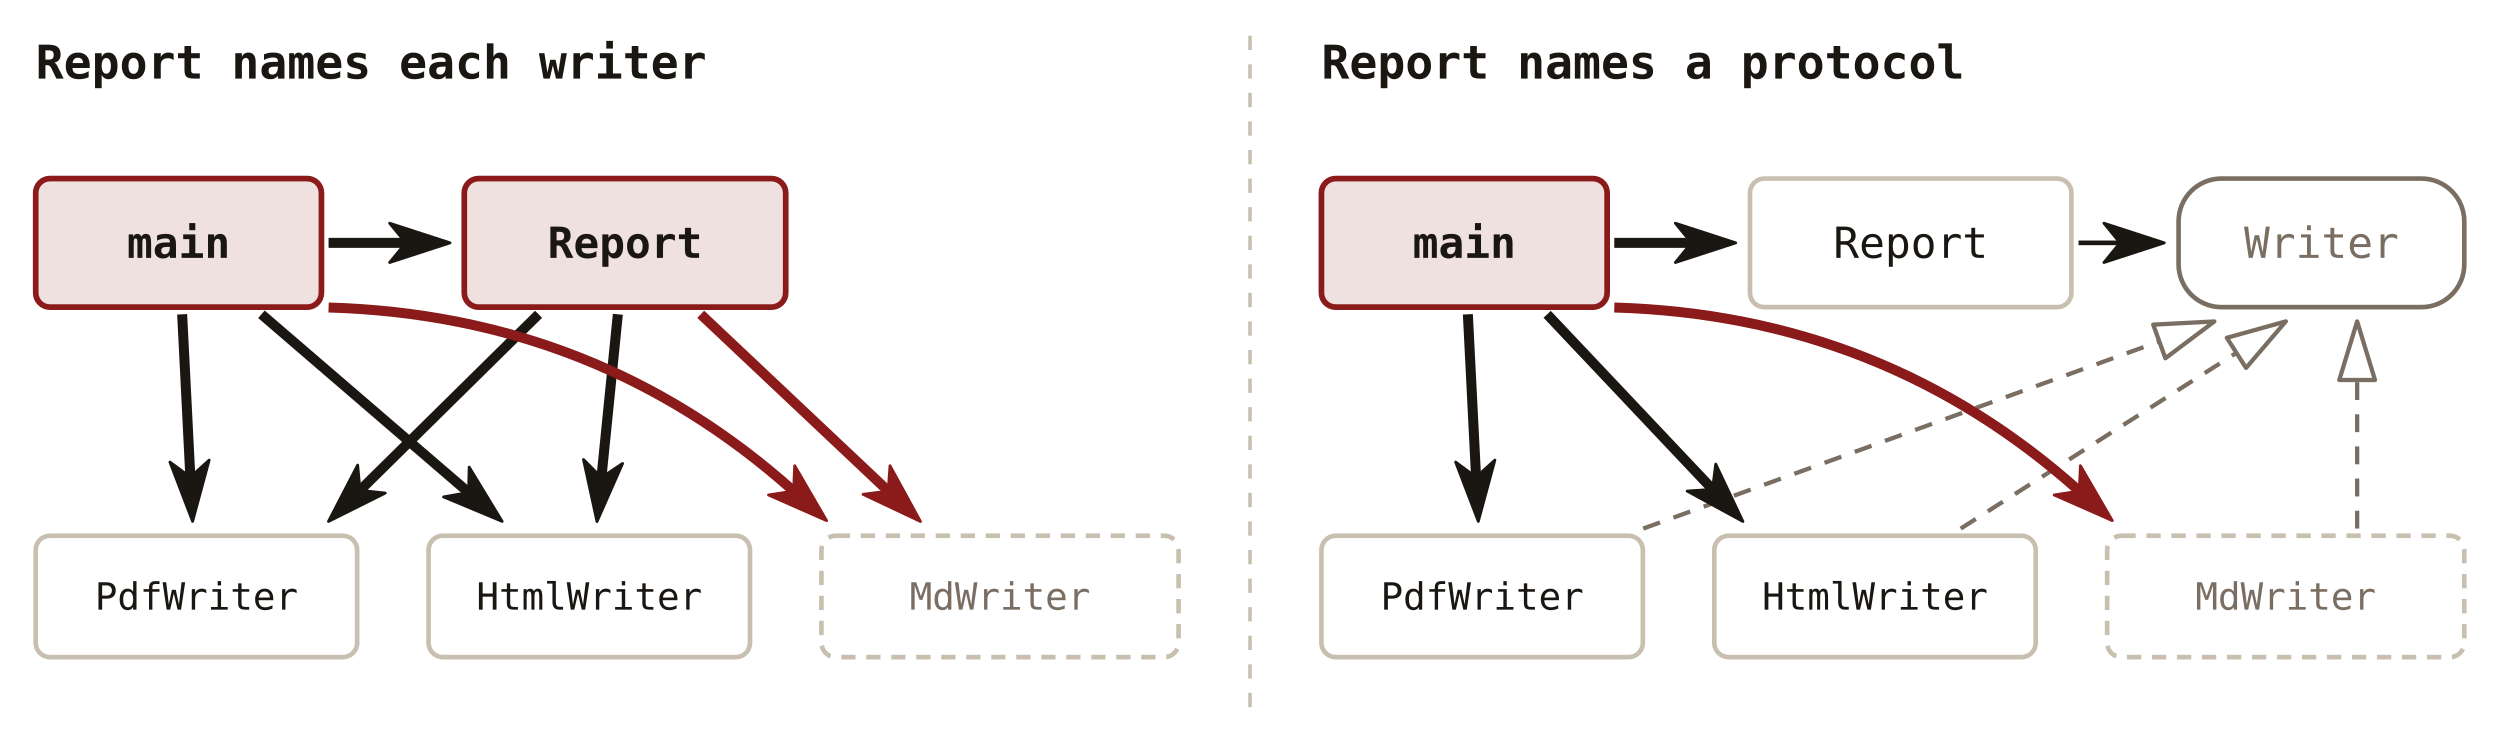
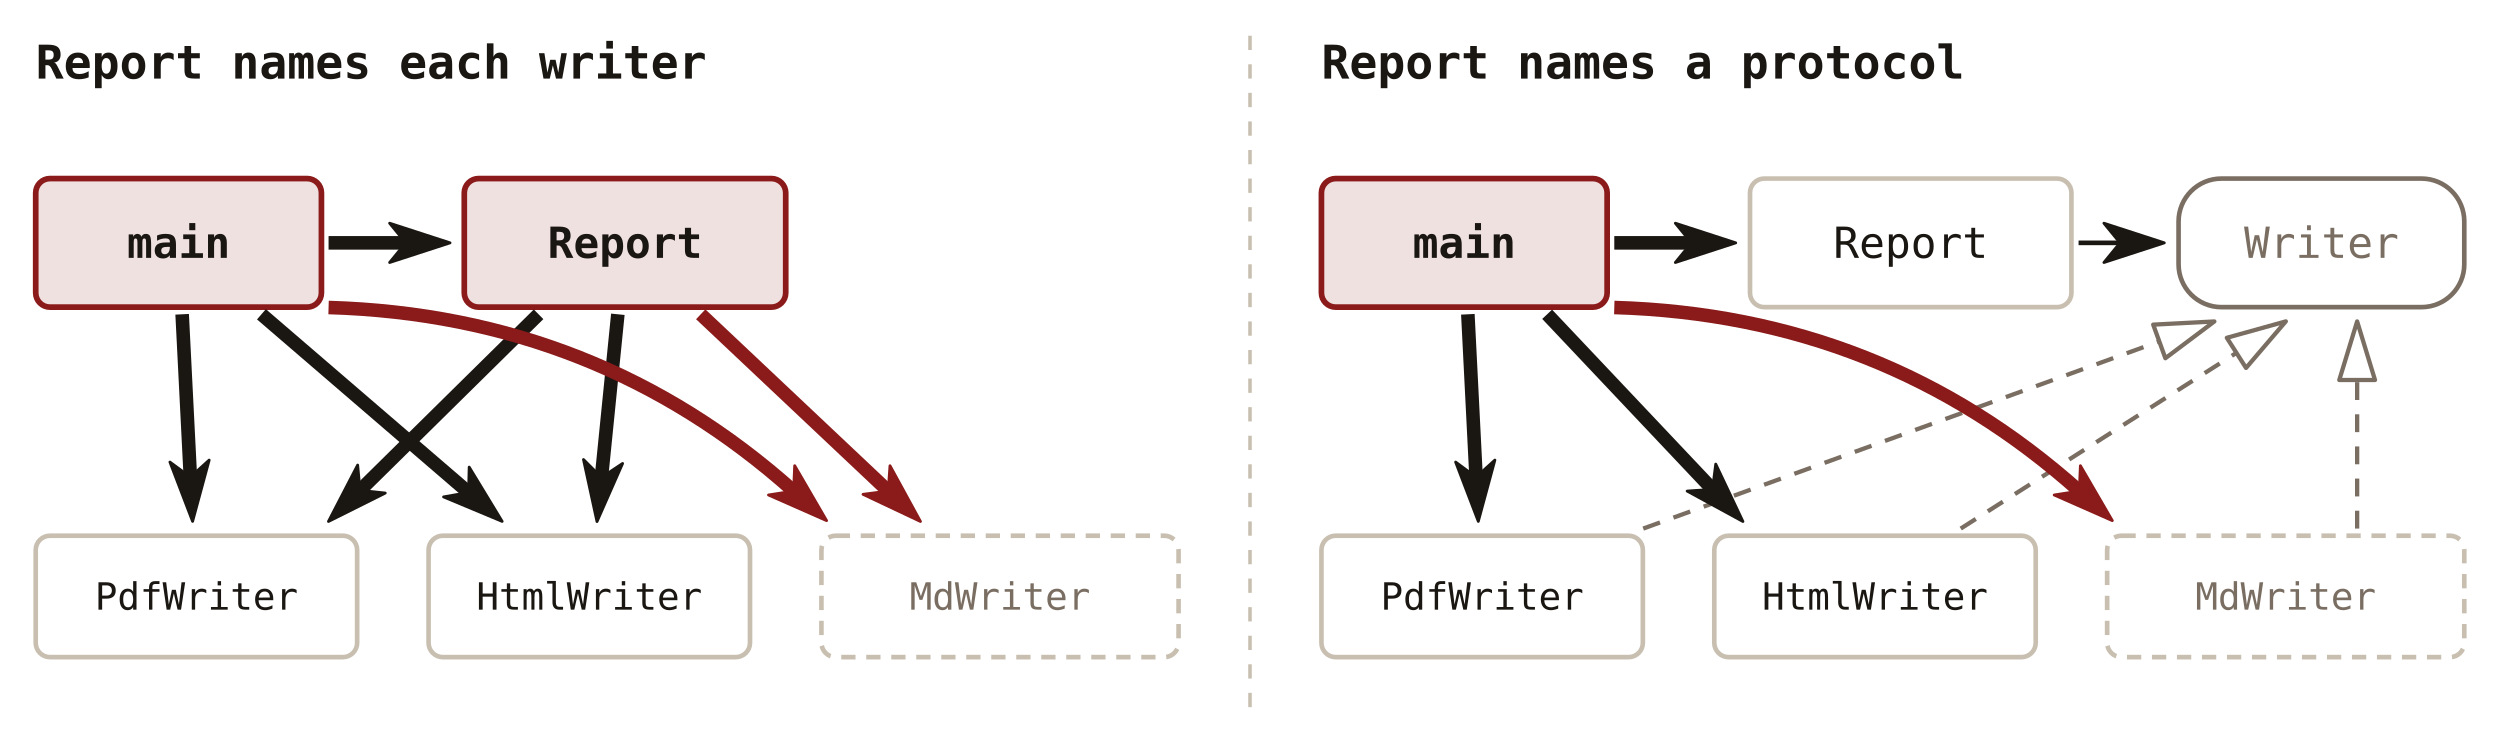
<svg xmlns="http://www.w3.org/2000/svg" viewBox="0 0 700 208" font-family="'JetBrains Mono', Consolas, monospace">
  <defs>
    <marker id="rc-solid" viewBox="0 0 18 12" refX="5" refY="6" markerWidth="18" markerHeight="12" orient="auto" markerUnits="userSpaceOnUse">
      <path d="M0.5,0.5 L17.4,6 L0.5,11.5 L5,6 Z" fill="#1a1612" stroke="#1a1612" stroke-width="0.8" stroke-linejoin="round" />
    </marker>
    <marker id="rc-solid-red" viewBox="0 0 18 12" refX="5" refY="6" markerWidth="18" markerHeight="12" orient="auto" markerUnits="userSpaceOnUse">
      <path d="M0.5,0.5 L17.4,6 L0.5,11.5 L5,6 Z" fill="#8b1a1a" stroke="#8b1a1a" stroke-width="0.8" stroke-linejoin="round" />
    </marker>
    <marker id="rc-hollow-muted" viewBox="0 0 18 12" refX="1" refY="6" markerWidth="18" markerHeight="12" orient="auto" markerUnits="userSpaceOnUse">
      <path d="M1,1 L17.4,6 L1,11 Z" fill="none" stroke="#7a6e62" stroke-width="1.2" stroke-linejoin="round" />
    </marker>
  </defs>
  <text x="10" y="22" font-size="13" font-weight="bold" fill="#1a1612" text-anchor="start">Report names each writer</text>
  <rect x="10" y="50" width="80" height="36" fill="#8b1a1a" fill-opacity="0.13" rx="4" />
  <rect x="10" y="50" width="80" height="36" fill="none" stroke="#8b1a1a" stroke-width="1.6" rx="4" />
  <text x="50.0" y="72.2" font-size="12" font-weight="bold" fill="#1a1612" text-anchor="middle">main</text>
  <rect x="130" y="50" width="90" height="36" fill="#8b1a1a" fill-opacity="0.13" rx="4" />
  <rect x="130" y="50" width="90" height="36" fill="none" stroke="#8b1a1a" stroke-width="1.6" rx="4" />
  <text x="175.0" y="72.2" font-size="12" font-weight="bold" fill="#1a1612" text-anchor="middle">Report</text>
  <rect x="10" y="150" width="90" height="34" fill="none" stroke="#c8bfb0" stroke-width="1.3" rx="4" />
  <text x="55.0" y="170.7" font-size="10.5" fill="#1a1612" text-anchor="middle">PdfWriter</text>
  <rect x="120" y="150" width="90" height="34" fill="none" stroke="#c8bfb0" stroke-width="1.3" rx="4" />
  <text x="165.0" y="170.7" font-size="10.5" fill="#1a1612" text-anchor="middle">HtmlWriter</text>
  <rect x="230" y="150" width="100" height="34" fill="none" stroke="#c8bfb0" stroke-width="1.3" rx="4" stroke-dasharray="4,3" />
  <text x="280.0" y="170.7" font-size="10.5" fill="#7a6e62" text-anchor="middle">MdWriter</text>
-   <line x1="92.0" y1="68.0" x2="113.6" y2="68" stroke="#1a1612" stroke-width="2.8" marker-end="url(#rc-solid)" />
-   <line x1="150.8" y1="88" x2="100.8" y2="137.3" stroke="#1a1612" stroke-width="2.8" marker-end="url(#rc-solid)" />
-   <line x1="173.0" y1="88.0" x2="168.4" y2="133.7" stroke="#1a1612" stroke-width="2.8" marker-end="url(#rc-solid)" />
-   <line x1="196.2" y1="88.0" x2="248.7" y2="137.5" stroke="#8b1a1a" stroke-width="2.8" marker-end="url(#rc-solid-red)" />
-   <line x1="51.0" y1="88.0" x2="53.3" y2="133.6" stroke="#1a1612" stroke-width="2.8" marker-end="url(#rc-solid)" />
-   <line x1="73.2" y1="88.0" x2="131.2" y2="137.9" stroke="#1a1612" stroke-width="2.8" marker-end="url(#rc-solid)" />
-   <path d="M92,86.1 Q167.2,88.3 222.2,137.5" fill="none" stroke="#8b1a1a" stroke-width="2.8" marker-end="url(#rc-solid-red)" />
+   <line x1="92.0" y1="68.0" x2="113.6" y2="68" stroke="#1a1612" stroke-width="3.8" marker-end="url(#rc-solid)" />
+   <line x1="150.8" y1="88" x2="100.8" y2="137.3" stroke="#1a1612" stroke-width="3.8" marker-end="url(#rc-solid)" />
+   <line x1="173.0" y1="88.0" x2="168.4" y2="133.7" stroke="#1a1612" stroke-width="3.8" marker-end="url(#rc-solid)" />
+   <line x1="196.2" y1="88.0" x2="248.7" y2="137.5" stroke="#8b1a1a" stroke-width="3.8" marker-end="url(#rc-solid-red)" />
+   <line x1="51.0" y1="88.0" x2="53.3" y2="133.6" stroke="#1a1612" stroke-width="3.8" marker-end="url(#rc-solid)" />
+   <line x1="73.2" y1="88.0" x2="131.2" y2="137.9" stroke="#1a1612" stroke-width="3.8" marker-end="url(#rc-solid)" />
+   <path d="M92,86.1 Q167.2,88.3 222.2,137.5" fill="none" stroke="#8b1a1a" stroke-width="3.8" marker-end="url(#rc-solid-red)" />
  <line x1="350" y1="10" x2="350" y2="200" stroke="#c8bfb0" stroke-width="1" stroke-dasharray="4,4" />
  <text x="370" y="22" font-size="13" font-weight="bold" fill="#1a1612" text-anchor="start">Report names a protocol</text>
  <rect x="370" y="50" width="80" height="36" fill="#8b1a1a" fill-opacity="0.13" rx="4" />
  <rect x="370" y="50" width="80" height="36" fill="none" stroke="#8b1a1a" stroke-width="1.6" rx="4" />
  <text x="410.0" y="72.2" font-size="12" font-weight="bold" fill="#1a1612" text-anchor="middle">main</text>
  <rect x="490" y="50" width="90" height="36" fill="none" stroke="#c8bfb0" stroke-width="1.3" rx="4" />
  <text x="535.0" y="72.2" font-size="12" fill="#1a1612" text-anchor="middle">Report</text>
  <rect x="370" y="150" width="90" height="34" fill="none" stroke="#c8bfb0" stroke-width="1.3" rx="4" />
  <text x="415.0" y="170.7" font-size="10.5" fill="#1a1612" text-anchor="middle">PdfWriter</text>
  <rect x="480" y="150" width="90" height="34" fill="none" stroke="#c8bfb0" stroke-width="1.3" rx="4" />
  <text x="525.0" y="170.7" font-size="10.5" fill="#1a1612" text-anchor="middle">HtmlWriter</text>
  <rect x="590" y="150" width="100" height="34" fill="none" stroke="#c8bfb0" stroke-width="1.3" rx="4" stroke-dasharray="4,3" />
  <text x="640.0" y="170.7" font-size="10.5" fill="#7a6e62" text-anchor="middle">MdWriter</text>
-   <line x1="452.0" y1="68.0" x2="473.6" y2="68" stroke="#1a1612" stroke-width="2.8" marker-end="url(#rc-solid)" />
+   <line x1="452.0" y1="68.0" x2="473.6" y2="68" stroke="#1a1612" stroke-width="3.8" marker-end="url(#rc-solid)" />
  <rect x="610" y="50" width="80" height="36" fill="none" stroke="#7a6e62" stroke-width="1.3" rx="12" />
  <text x="650.0" y="72.2" font-size="12" fill="#7a6e62" text-anchor="middle">Writer</text>
  <line x1="582.0" y1="68.0" x2="593.6" y2="68" stroke="#1a1612" stroke-width="1.3" marker-end="url(#rc-solid)" />
  <line x1="460.1" y1="148" x2="604.6" y2="95.6" stroke="#7a6e62" stroke-width="1.2" stroke-dasharray="5,4" marker-end="url(#rc-hollow-muted)" />
  <line x1="549" y1="148" x2="626.2" y2="98.8" stroke="#7a6e62" stroke-width="1.2" stroke-dasharray="5,4" marker-end="url(#rc-hollow-muted)" />
  <line x1="660" y1="148" x2="660" y2="106.4" stroke="#7a6e62" stroke-width="1.2" stroke-dasharray="5,4" marker-end="url(#rc-hollow-muted)" />
-   <line x1="411.0" y1="88.0" x2="413.3" y2="133.6" stroke="#1a1612" stroke-width="2.8" marker-end="url(#rc-solid)" />
-   <line x1="433.2" y1="88" x2="479.5" y2="137" stroke="#1a1612" stroke-width="2.8" marker-end="url(#rc-solid)" />
-   <path d="M452,86.1 Q527.2,88.3 582.2,137.5" fill="none" stroke="#8b1a1a" stroke-width="2.8" marker-end="url(#rc-solid-red)" />
+   <line x1="411.0" y1="88.0" x2="413.3" y2="133.6" stroke="#1a1612" stroke-width="3.8" marker-end="url(#rc-solid)" />
+   <line x1="433.2" y1="88" x2="479.5" y2="137" stroke="#1a1612" stroke-width="3.8" marker-end="url(#rc-solid)" />
+   <path d="M452,86.1 Q527.2,88.3 582.2,137.5" fill="none" stroke="#8b1a1a" stroke-width="3.8" marker-end="url(#rc-solid-red)" />
</svg>
